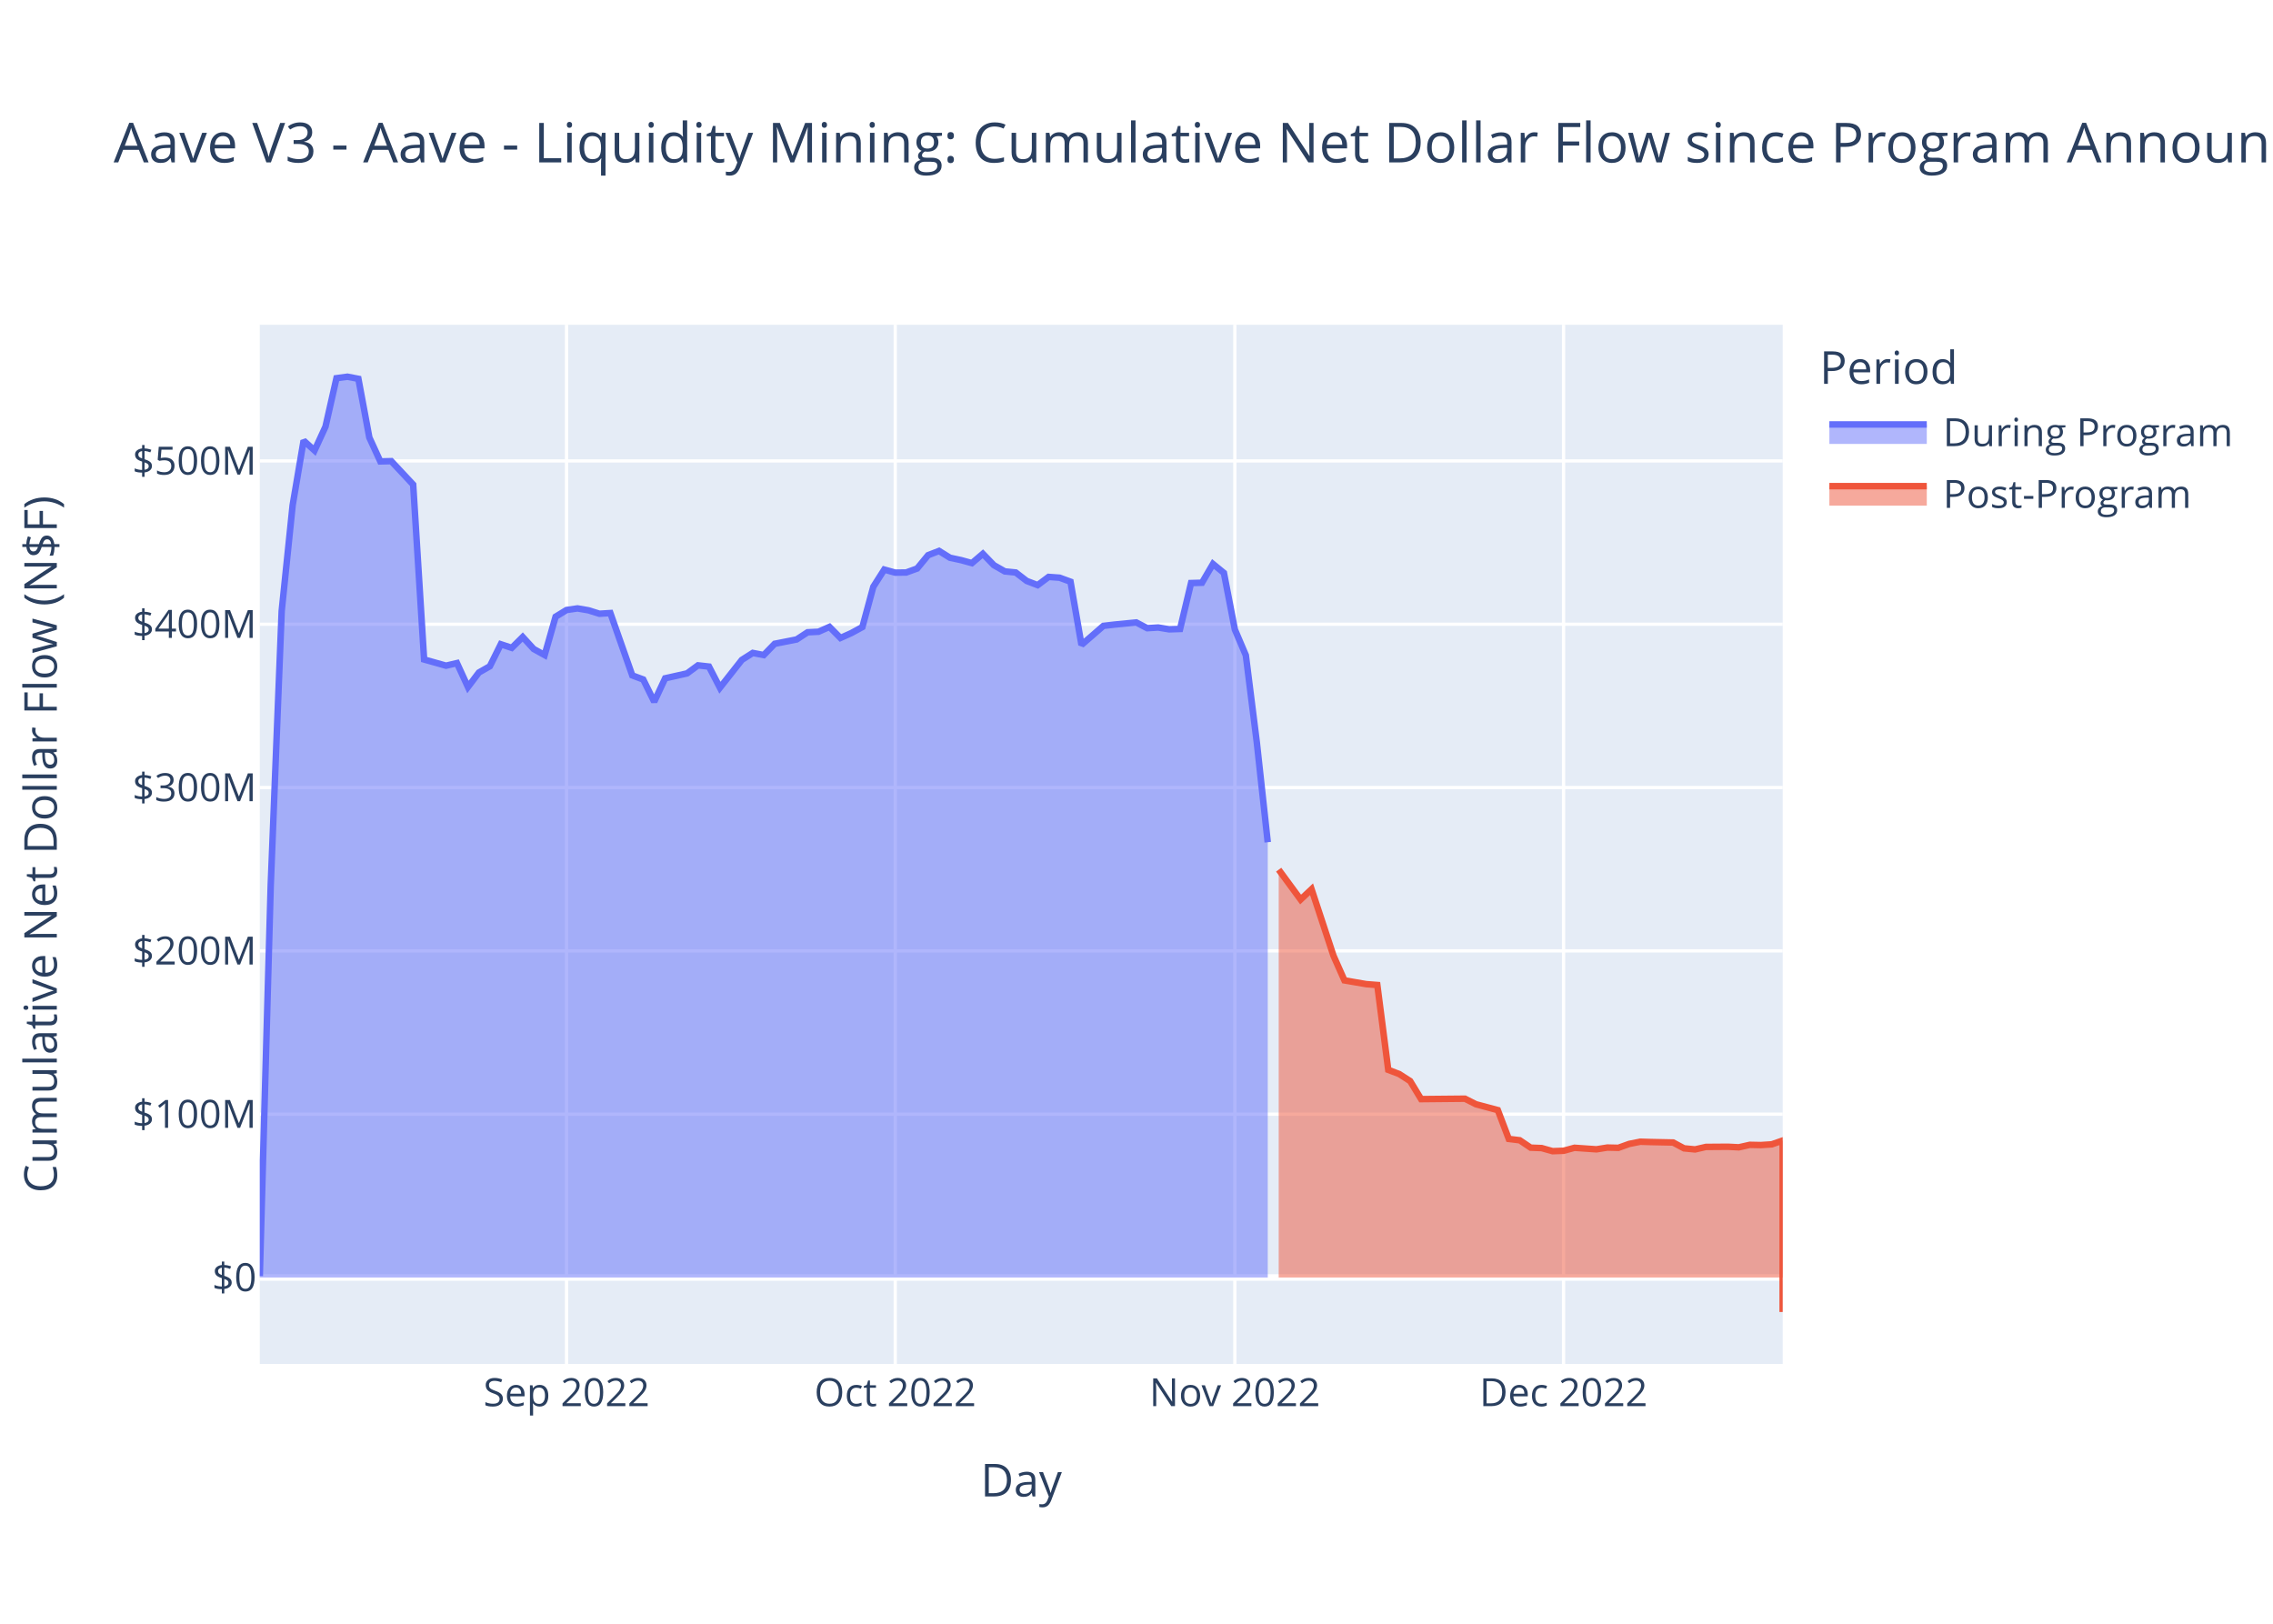
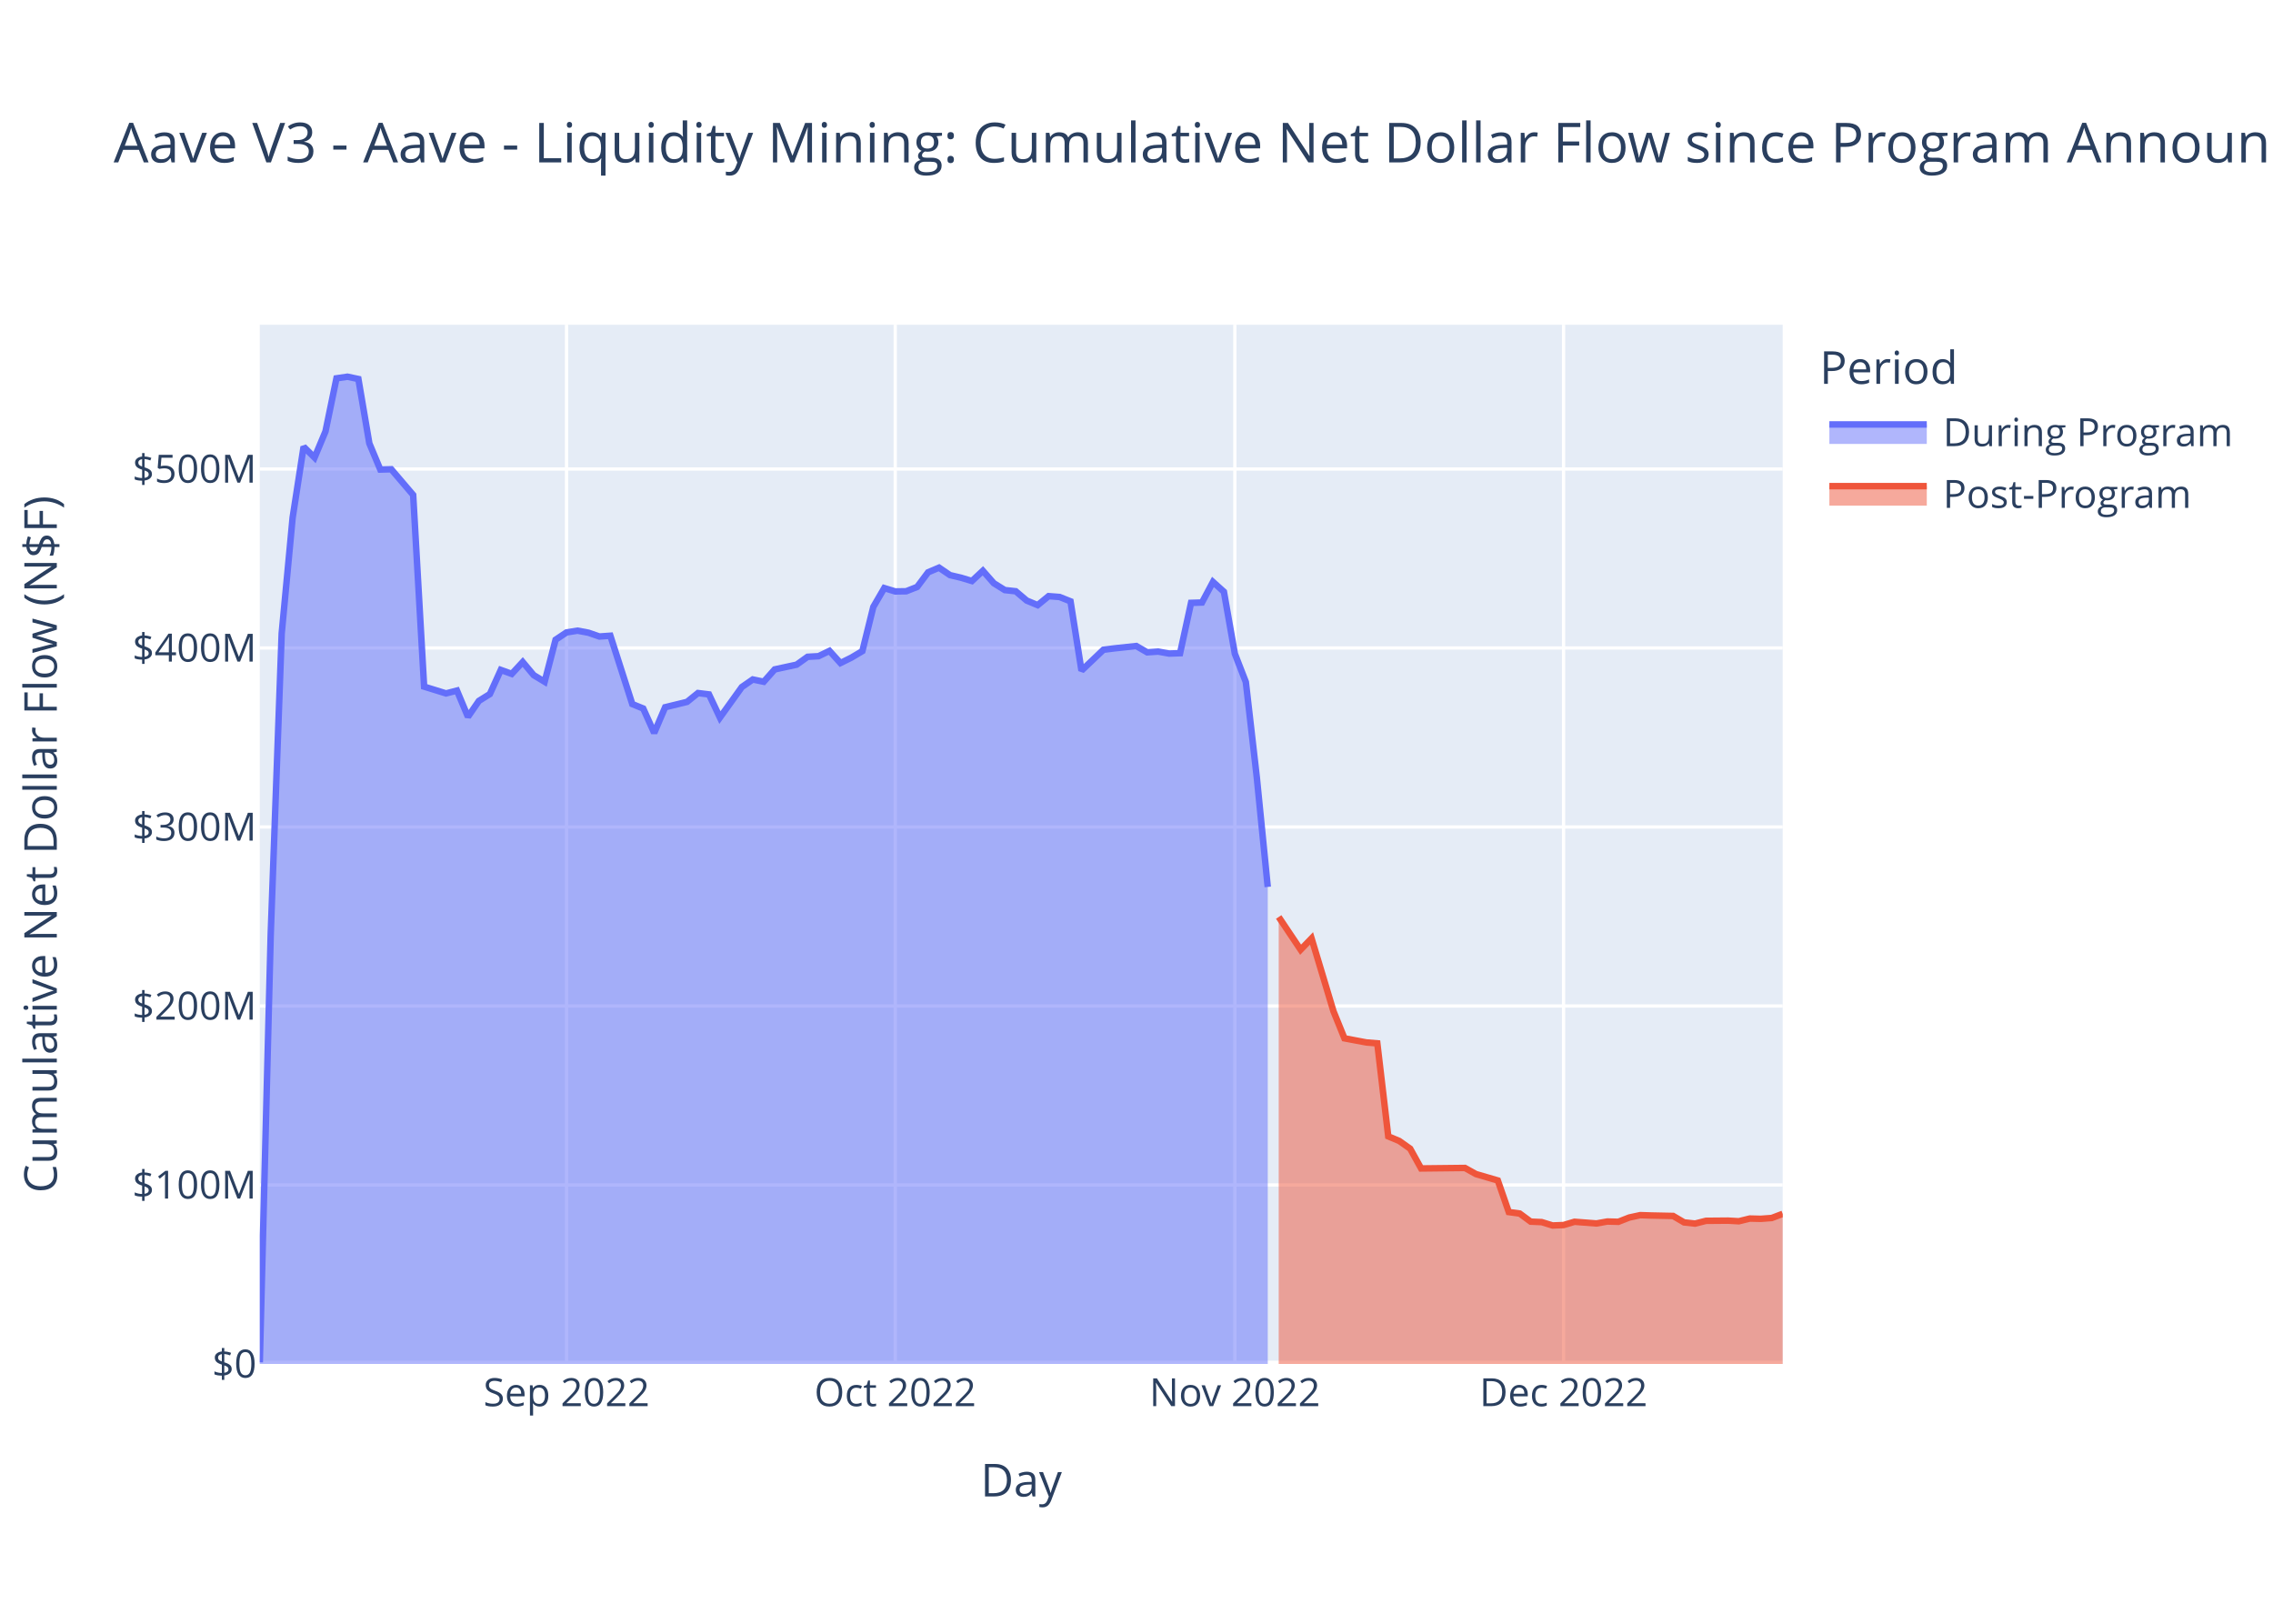
<svg xmlns="http://www.w3.org/2000/svg" class="main-svg" width="700" height="500" style="" viewBox="0 0 700 500">
  <rect x="0" y="0" width="700" height="500" style="fill: rgb(255, 255, 255); fill-opacity: 1;" />
-   <defs id="defs-35faea">
+   <defs id="defs-88be5b">
    <g class="clips">
-       <clipPath id="clip35faeaxyplot" class="plotclip">
+       <clipPath id="clip88be5bxyplot" class="plotclip">
        <rect width="469" height="320" />
      </clipPath>
-       <clipPath class="axesclip" id="clip35faeax">
+       <clipPath class="axesclip" id="clip88be5bx">
        <rect x="80" y="0" width="469" height="500" />
      </clipPath>
-       <clipPath class="axesclip" id="clip35faeay">
+       <clipPath class="axesclip" id="clip88be5by">
        <rect x="0" y="100" width="700" height="320" />
      </clipPath>
-       <clipPath class="axesclip" id="clip35faeaxy">
+       <clipPath class="axesclip" id="clip88be5bxy">
        <rect x="80" y="100" width="469" height="320" />
      </clipPath>
    </g>
    <g class="gradients" />
    <g class="patterns" />
  </defs>
  <g class="bglayer">
    <rect class="bg" x="80" y="100" width="469" height="320" style="fill: rgb(229, 236, 246); fill-opacity: 1; stroke-width: 0;" />
  </g>
  <g class="layer-below">
    <g class="imagelayer" />
    <g class="shapelayer" />
  </g>
  <g class="cartesianlayer">
    <g class="subplot xy">
      <g class="layer-subplot">
        <g class="shapelayer" />
        <g class="imagelayer" />
      </g>
      <g class="minor-gridlayer">
        <g class="x" />
        <g class="y" />
      </g>
      <g class="gridlayer">
        <g class="x">
          <path class="xgrid crisp" transform="translate(174.47,0)" d="M0,100v320" style="stroke: rgb(255, 255, 255); stroke-opacity: 1; stroke-width: 1px;" />
          <path class="xgrid crisp" transform="translate(275.7,0)" d="M0,100v320" style="stroke: rgb(255, 255, 255); stroke-opacity: 1; stroke-width: 1px;" />
          <path class="xgrid crisp" transform="translate(380.29,0)" d="M0,100v320" style="stroke: rgb(255, 255, 255); stroke-opacity: 1; stroke-width: 1px;" />
          <path class="xgrid crisp" transform="translate(481.52,0)" d="M0,100v320" style="stroke: rgb(255, 255, 255); stroke-opacity: 1; stroke-width: 1px;" />
        </g>
        <g class="y">
-           <path class="ygrid crisp" transform="translate(0,343.09)" d="M80,0h469" style="stroke: rgb(255, 255, 255); stroke-opacity: 1; stroke-width: 1px;" />
-           <path class="ygrid crisp" transform="translate(0,292.8)" d="M80,0h469" style="stroke: rgb(255, 255, 255); stroke-opacity: 1; stroke-width: 1px;" />
-           <path class="ygrid crisp" transform="translate(0,242.51)" d="M80,0h469" style="stroke: rgb(255, 255, 255); stroke-opacity: 1; stroke-width: 1px;" />
-           <path class="ygrid crisp" transform="translate(0,192.22)" d="M80,0h469" style="stroke: rgb(255, 255, 255); stroke-opacity: 1; stroke-width: 1px;" />
-           <path class="ygrid crisp" transform="translate(0,141.93)" d="M80,0h469" style="stroke: rgb(255, 255, 255); stroke-opacity: 1; stroke-width: 1px;" />
+           <path class="ygrid crisp" transform="translate(0,364.88)" d="M80,0h469" style="stroke: rgb(255, 255, 255); stroke-opacity: 1; stroke-width: 1px;" />
+           <path class="ygrid crisp" transform="translate(0,309.77)" d="M80,0h469" style="stroke: rgb(255, 255, 255); stroke-opacity: 1; stroke-width: 1px;" />
+           <path class="ygrid crisp" transform="translate(0,254.65)" d="M80,0h469" style="stroke: rgb(255, 255, 255); stroke-opacity: 1; stroke-width: 1px;" />
+           <path class="ygrid crisp" transform="translate(0,199.53)" d="M80,0h469" style="stroke: rgb(255, 255, 255); stroke-opacity: 1; stroke-width: 1px;" />
+           <path class="ygrid crisp" transform="translate(0,144.42)" d="M80,0h469" style="stroke: rgb(255, 255, 255); stroke-opacity: 1; stroke-width: 1px;" />
        </g>
      </g>
      <g class="zerolinelayer">
-         <path class="yzl zl crisp" transform="translate(0,393.38)" d="M80,0h469" style="stroke: rgb(255, 255, 255); stroke-opacity: 1; stroke-width: 2px;" />
+         <path class="yzl zl crisp" transform="translate(0,420)" d="M80,0h469" style="stroke: rgb(255, 255, 255); stroke-opacity: 1; stroke-width: 2px;" />
      </g>
      <path class="xlines-below" />
      <path class="ylines-below" />
      <g class="overlines-below" />
      <g class="xaxislayer-below" />
      <g class="yaxislayer-below" />
      <g class="overaxes-below" />
-       <g class="plot" transform="translate(80,100)" clip-path="url(#clip35faeaxyplot)">
+       <g class="plot" transform="translate(80,100)" clip-path="url(#clip88be5bxyplot)">
        <g class="scatterlayer mlayer">
-           <g class="trace scatter traceb23a13" style="stroke-miterlimit: 2;">
+           <g class="trace scatter tracec14449" style="stroke-miterlimit: 2;">
            <g class="fills">
              <g>
-                 <path class="js-fill" d="M310.42,293.38L0,293.38L0,292.93L3.37,172.64L6.75,88.12L10.12,55.6L13.5,35.67L16.87,38.72L20.24,31.37L23.62,16.46L26.99,16L30.37,16.65L33.74,34.72L37.12,42.08L40.49,42L47.24,49.22L50.61,103.08L57.36,104.98L60.73,104.19L64.11,111.55L67.48,107.09L70.86,105.16L74.23,98.38L77.6,99.5L80.98,96.16L84.35,99.84L87.73,101.71L91.1,89.91L94.47,87.84L97.85,87.35L101.22,87.93L104.6,88.99L107.97,88.78L114.72,107.98L118.09,109.23L121.47,116.09L124.84,108.87L131.59,107.36L134.96,104.88L138.34,105.26L141.71,111.77L148.46,103.2L151.83,101.06L155.21,101.71L158.58,98.24L165.33,96.91L168.71,94.7L172.08,94.53L175.45,93.04L178.83,96.45L182.2,94.93L185.58,93.09L188.95,80.68L192.32,75.39L195.7,76.33L199.07,76.29L202.45,75.06L205.82,70.96L209.19,69.65L212.57,71.75L215.94,72.47L219.32,73.4L222.69,70.53L226.06,74.02L229.44,75.95L232.81,76.29L236.19,78.89L239.56,80.18L242.94,77.65L246.31,77.89L249.68,79.12L253.06,98.58L256.43,95.66L259.81,92.72L263.18,92.33L269.93,91.67L273.3,93.44L276.68,93.23L280.05,93.79L283.42,93.68L286.8,79.54L290.17,79.44L293.55,73.66L296.92,76.42L300.29,93.85L303.67,101.78L307.04,128.51L310.42,159.35" style="fill: rgb(99, 110, 250); fill-opacity: 0.5; stroke-width: 0;" />
+                 <path class="js-fill" d="M310.42,320L0,320L0,319.5L3.37,187.67L6.75,95.04L10.12,59.4L13.5,37.56L16.87,40.9L20.24,32.84L23.62,16.5L26.99,16L30.37,16.71L33.74,36.52L37.12,44.59L40.49,44.5L47.24,52.41L50.61,111.43L57.36,113.52L60.73,112.65L64.11,120.72L67.48,115.83L70.86,113.72L74.23,106.29L77.6,107.51L80.98,103.86L84.35,107.89L87.73,109.93L91.1,97L94.47,94.74L97.85,94.2L101.22,94.83L104.6,96L107.97,95.76L114.72,116.8L118.09,118.17L121.47,125.69L124.84,117.78L131.59,116.13L134.96,113.41L138.34,113.83L141.71,120.96L148.46,111.56L151.83,109.23L155.21,109.93L158.58,106.13L165.33,104.67L168.71,102.25L172.08,102.06L175.45,100.43L178.83,104.17L182.2,102.5L185.58,100.49L188.95,86.88L192.32,81.09L195.7,82.12L199.07,82.07L202.45,80.73L205.82,76.23L209.19,74.8L212.57,77.1L215.94,77.89L219.32,78.91L222.69,75.76L226.06,79.59L229.44,81.7L232.81,82.07L236.19,84.93L239.56,86.34L242.94,83.57L246.31,83.83L249.68,85.17L253.06,106.5L256.43,103.3L259.81,100.08L263.18,99.65L269.93,98.93L273.3,100.87L276.68,100.64L280.05,101.25L283.42,101.14L286.8,85.64L290.17,85.53L293.55,79.19L296.92,82.22L300.29,101.32L303.67,110.01L307.04,139.31L310.42,173.11" style="fill: rgb(99, 110, 250); fill-opacity: 0.5; stroke-width: 0;" />
              </g>
            </g>
            <g class="errorbars" />
            <g class="lines">
-               <path class="js-line" d="M0,292.93L3.37,172.64L6.75,88.12L10.12,55.6L13.5,35.67L16.87,38.72L20.24,31.37L23.62,16.46L26.99,16L30.37,16.65L33.74,34.72L37.12,42.08L40.49,42L47.24,49.22L50.61,103.08L57.36,104.98L60.73,104.19L64.11,111.55L67.48,107.09L70.86,105.16L74.23,98.38L77.6,99.5L80.98,96.16L84.35,99.84L87.73,101.71L91.1,89.91L94.47,87.84L97.85,87.35L101.22,87.93L104.6,88.99L107.97,88.78L114.72,107.98L118.09,109.23L121.47,116.09L124.84,108.87L131.59,107.36L134.96,104.88L138.34,105.26L141.71,111.77L148.46,103.2L151.83,101.06L155.21,101.71L158.58,98.24L165.33,96.91L168.71,94.7L172.08,94.53L175.45,93.04L178.83,96.45L182.2,94.93L185.58,93.09L188.95,80.68L192.32,75.39L195.7,76.33L199.07,76.29L202.45,75.06L205.82,70.96L209.19,69.65L212.57,71.75L215.94,72.47L219.32,73.4L222.69,70.53L226.06,74.02L229.44,75.95L232.81,76.29L236.19,78.89L239.56,80.18L242.94,77.65L246.31,77.89L249.68,79.12L253.06,98.58L256.43,95.66L259.81,92.72L263.18,92.33L269.93,91.67L273.3,93.44L276.68,93.23L280.05,93.79L283.42,93.68L286.8,79.54L290.17,79.44L293.55,73.66L296.92,76.42L300.29,93.85L303.67,101.78L307.04,128.51L310.42,159.35" style="vector-effect: non-scaling-stroke; fill: none; stroke: rgb(99, 110, 250); stroke-opacity: 1; stroke-width: 2px; opacity: 1;" />
+               <path class="js-line" d="M0,319.5L3.37,187.67L6.75,95.04L10.12,59.4L13.5,37.56L16.87,40.9L20.24,32.84L23.62,16.5L26.99,16L30.37,16.71L33.74,36.52L37.12,44.59L40.49,44.5L47.24,52.41L50.61,111.43L57.36,113.52L60.73,112.65L64.11,120.72L67.48,115.83L70.86,113.72L74.23,106.29L77.6,107.51L80.98,103.86L84.35,107.89L87.73,109.93L91.1,97L94.47,94.74L97.85,94.2L101.22,94.83L104.6,96L107.97,95.76L114.72,116.8L118.09,118.17L121.47,125.69L124.84,117.78L131.59,116.13L134.96,113.41L138.34,113.83L141.71,120.96L148.46,111.56L151.83,109.23L155.21,109.93L158.58,106.13L165.33,104.67L168.71,102.25L172.08,102.06L175.45,100.43L178.83,104.17L182.2,102.5L185.58,100.49L188.95,86.88L192.32,81.09L195.7,82.12L199.07,82.07L202.45,80.73L205.82,76.23L209.19,74.8L212.57,77.1L215.94,77.89L219.32,78.91L222.69,75.76L226.06,79.59L229.44,81.7L232.81,82.07L236.19,84.93L239.56,86.34L242.94,83.57L246.31,83.83L249.68,85.17L253.06,106.5L256.43,103.3L259.81,100.08L263.18,99.65L269.93,98.93L273.3,100.87L276.68,100.64L280.05,101.25L283.42,101.14L286.8,85.64L290.17,85.53L293.55,79.19L296.92,82.22L300.29,101.32L303.67,110.01L307.04,139.31L310.42,173.11" style="vector-effect: non-scaling-stroke; fill: none; stroke: rgb(99, 110, 250); stroke-opacity: 1; stroke-width: 2px; opacity: 1;" />
            </g>
            <g class="points" />
            <g class="text" />
          </g>
-           <g class="trace scatter trace19cb08" style="stroke-miterlimit: 2;">
+           <g class="trace scatter trace6e2347" style="stroke-miterlimit: 2;">
            <g class="fills">
              <g>
-                 <path class="js-fill" d="M469,293.38L313.79,293.38L313.79,167.8L320.54,176.99L323.91,173.82L330.66,194.3L334.04,201.89L340.78,203.05L344.16,203.31L347.53,229.44L350.91,230.73L354.28,232.9L357.65,238.45L371.15,238.32L374.53,240.03L381.27,241.83L384.65,250.71L388.02,251.12L391.4,253.4L394.77,253.53L398.14,254.48L401.52,254.36L404.89,253.44L411.64,253.91L415.01,253.37L418.39,253.45L421.76,252.24L425.14,251.57L428.51,251.67L435.26,251.81L438.63,253.61L442.01,253.94L445.38,253.17L452.13,253.12L455.5,253.29L458.88,252.53L462.25,252.6L465.63,252.38L469,251.21L469,304" style="fill: rgb(239, 85, 59); fill-opacity: 0.5; stroke-width: 0;" />
+                 <path class="js-fill" d="M469,320L313.79,320L313.79,182.37L320.54,192.44L323.91,188.96L330.66,211.4L334.04,219.73L340.78,221L344.16,221.28L347.53,249.92L350.91,251.33L354.28,253.72L357.65,259.8L371.15,259.65L374.53,261.53L381.27,263.5L384.65,273.23L388.02,273.69L391.4,276.18L394.77,276.32L398.14,277.36L401.52,277.23L404.89,276.22L411.64,276.74L415.01,276.14L418.39,276.23L421.76,274.91L425.14,274.18L428.51,274.29L435.26,274.43L438.63,276.41L442.01,276.78L445.38,275.93L452.13,275.87L455.5,276.06L458.88,275.23L462.25,275.31L465.63,275.06L469,273.78" style="fill: rgb(239, 85, 59); fill-opacity: 0.5; stroke-width: 0;" />
              </g>
            </g>
            <g class="errorbars" />
            <g class="lines">
-               <path class="js-line" d="M313.79,167.8L320.54,176.99L323.91,173.82L330.66,194.3L334.04,201.89L340.78,203.05L344.16,203.31L347.53,229.44L350.91,230.73L354.28,232.9L357.65,238.45L371.15,238.32L374.53,240.03L381.27,241.83L384.65,250.71L388.02,251.12L391.4,253.4L394.77,253.53L398.14,254.48L401.52,254.36L404.89,253.44L411.64,253.91L415.01,253.37L418.39,253.45L421.76,252.24L425.14,251.57L428.51,251.67L435.26,251.81L438.63,253.61L442.01,253.94L445.38,253.17L452.13,253.12L455.5,253.29L458.88,252.53L462.25,252.6L465.63,252.38L469,251.21L469,304" style="vector-effect: non-scaling-stroke; fill: none; stroke: rgb(239, 85, 59); stroke-opacity: 1; stroke-width: 2px; opacity: 1;" />
+               <path class="js-line" d="M313.79,182.37L320.54,192.44L323.91,188.96L330.66,211.4L334.04,219.73L340.78,221L344.16,221.28L347.53,249.92L350.91,251.33L354.28,253.72L357.65,259.8L371.15,259.65L374.53,261.53L381.27,263.5L384.65,273.23L388.02,273.69L391.4,276.18L394.77,276.32L398.14,277.36L401.52,277.23L404.89,276.22L411.64,276.74L415.01,276.14L418.39,276.23L421.76,274.91L425.14,274.18L428.51,274.29L435.26,274.43L438.63,276.41L442.01,276.78L445.38,275.93L452.13,275.87L455.5,276.06L458.88,275.23L462.25,275.31L465.63,275.06L469,273.78" style="vector-effect: non-scaling-stroke; fill: none; stroke: rgb(239, 85, 59); stroke-opacity: 1; stroke-width: 2px; opacity: 1;" />
            </g>
            <g class="points" />
            <g class="text" />
          </g>
        </g>
      </g>
      <g class="overplot" />
      <path class="xlines-above crisp" d="M0,0" style="fill: none;" />
      <path class="ylines-above crisp" d="M0,0" style="fill: none;" />
      <g class="overlines-above" />
      <g class="xaxislayer-above">
        <g class="xtick">
          <text text-anchor="middle" x="0" y="433" transform="translate(174.47,0)" style="font-family: 'Open Sans', verdana, arial, sans-serif; font-size: 12px; fill: rgb(42, 63, 95); fill-opacity: 1; white-space: pre; opacity: 1;">Sep 2022</text>
        </g>
        <g class="xtick">
          <text text-anchor="middle" x="0" y="433" style="font-family: 'Open Sans', verdana, arial, sans-serif; font-size: 12px; fill: rgb(42, 63, 95); fill-opacity: 1; white-space: pre; opacity: 1;" transform="translate(275.7,0)">Oct 2022</text>
        </g>
        <g class="xtick">
          <text text-anchor="middle" x="0" y="433" style="font-family: 'Open Sans', verdana, arial, sans-serif; font-size: 12px; fill: rgb(42, 63, 95); fill-opacity: 1; white-space: pre; opacity: 1;" transform="translate(380.29,0)">Nov 2022</text>
        </g>
        <g class="xtick">
          <text text-anchor="middle" x="0" y="433" style="font-family: 'Open Sans', verdana, arial, sans-serif; font-size: 12px; fill: rgb(42, 63, 95); fill-opacity: 1; white-space: pre; opacity: 1;" transform="translate(481.52,0)">Dec 2022</text>
        </g>
      </g>
      <g class="yaxislayer-above">
        <g class="ytick">
-           <text text-anchor="end" x="79" y="4.2" transform="translate(0,393.38)" style="font-family: 'Open Sans', verdana, arial, sans-serif; font-size: 12px; fill: rgb(42, 63, 95); fill-opacity: 1; white-space: pre; opacity: 1;">$0</text>
-         </g>
-         <g class="ytick">
-           <text text-anchor="end" x="79" y="4.2" style="font-family: 'Open Sans', verdana, arial, sans-serif; font-size: 12px; fill: rgb(42, 63, 95); fill-opacity: 1; white-space: pre; opacity: 1;" transform="translate(0,343.09)">$100M</text>
-         </g>
-         <g class="ytick">
-           <text text-anchor="end" x="79" y="4.2" style="font-family: 'Open Sans', verdana, arial, sans-serif; font-size: 12px; fill: rgb(42, 63, 95); fill-opacity: 1; white-space: pre; opacity: 1;" transform="translate(0,292.8)">$200M</text>
-         </g>
-         <g class="ytick">
-           <text text-anchor="end" x="79" y="4.2" style="font-family: 'Open Sans', verdana, arial, sans-serif; font-size: 12px; fill: rgb(42, 63, 95); fill-opacity: 1; white-space: pre; opacity: 1;" transform="translate(0,242.51)">$300M</text>
-         </g>
-         <g class="ytick">
-           <text text-anchor="end" x="79" y="4.2" style="font-family: 'Open Sans', verdana, arial, sans-serif; font-size: 12px; fill: rgb(42, 63, 95); fill-opacity: 1; white-space: pre; opacity: 1;" transform="translate(0,192.22)">$400M</text>
-         </g>
-         <g class="ytick">
-           <text text-anchor="end" x="79" y="4.2" style="font-family: 'Open Sans', verdana, arial, sans-serif; font-size: 12px; fill: rgb(42, 63, 95); fill-opacity: 1; white-space: pre; opacity: 1;" transform="translate(0,141.93)">$500M</text>
+           <text text-anchor="end" x="79" y="4.2" transform="translate(0,420)" style="font-family: 'Open Sans', verdana, arial, sans-serif; font-size: 12px; fill: rgb(42, 63, 95); fill-opacity: 1; white-space: pre; opacity: 1;">$0</text>
+         </g>
+         <g class="ytick">
+           <text text-anchor="end" x="79" y="4.2" style="font-family: 'Open Sans', verdana, arial, sans-serif; font-size: 12px; fill: rgb(42, 63, 95); fill-opacity: 1; white-space: pre; opacity: 1;" transform="translate(0,364.88)">$100M</text>
+         </g>
+         <g class="ytick">
+           <text text-anchor="end" x="79" y="4.2" style="font-family: 'Open Sans', verdana, arial, sans-serif; font-size: 12px; fill: rgb(42, 63, 95); fill-opacity: 1; white-space: pre; opacity: 1;" transform="translate(0,309.77)">$200M</text>
+         </g>
+         <g class="ytick">
+           <text text-anchor="end" x="79" y="4.2" style="font-family: 'Open Sans', verdana, arial, sans-serif; font-size: 12px; fill: rgb(42, 63, 95); fill-opacity: 1; white-space: pre; opacity: 1;" transform="translate(0,254.65)">$300M</text>
+         </g>
+         <g class="ytick">
+           <text text-anchor="end" x="79" y="4.2" style="font-family: 'Open Sans', verdana, arial, sans-serif; font-size: 12px; fill: rgb(42, 63, 95); fill-opacity: 1; white-space: pre; opacity: 1;" transform="translate(0,199.53)">$400M</text>
+         </g>
+         <g class="ytick">
+           <text text-anchor="end" x="79" y="4.2" style="font-family: 'Open Sans', verdana, arial, sans-serif; font-size: 12px; fill: rgb(42, 63, 95); fill-opacity: 1; white-space: pre; opacity: 1;" transform="translate(0,144.42)">$500M</text>
        </g>
      </g>
      <g class="overaxes-above" />
    </g>
  </g>
  <g class="polarlayer" />
  <g class="smithlayer" />
  <g class="ternarylayer" />
  <g class="geolayer" />
  <g class="funnelarealayer" />
  <g class="pielayer" />
  <g class="iciclelayer" />
  <g class="treemaplayer" />
  <g class="sunburstlayer" />
  <g class="glimages" />
-   <defs id="topdefs-35faea">
+   <defs id="topdefs-88be5b">
    <g class="clips" />
-     <clipPath id="legend35faea">
+     <clipPath id="legend88be5b">
      <rect width="130" height="67" x="0" y="0" />
    </clipPath>
  </defs>
  <g class="layer-above">
    <g class="imagelayer" />
    <g class="shapelayer" />
  </g>
  <g class="infolayer">
    <g class="legend" pointer-events="all" transform="translate(558.38,100)">
      <rect class="bg" shape-rendering="crispEdges" width="130" height="67" x="0" y="0" style="stroke: rgb(68, 68, 68); stroke-opacity: 1; fill: rgb(255, 255, 255); fill-opacity: 1; stroke-width: 0px;" />
-       <g class="scrollbox" transform="" clip-path="url(#legend35faea)">
+       <g class="scrollbox" transform="" clip-path="url(#legend88be5b)">
        <text class="legendtitletext" text-anchor="start" x="2" y="18.2" style="font-family: 'Open Sans', verdana, arial, sans-serif; font-size: 14px; fill: rgb(42, 63, 95); fill-opacity: 1; white-space: pre;">Period</text>
        <g class="groups">
          <g class="traces" transform="translate(0,32.7)" style="opacity: 1;">
            <text class="legendtext" text-anchor="start" x="40" y="4.68" style="font-family: 'Open Sans', verdana, arial, sans-serif; font-size: 12px; fill: rgb(42, 63, 95); fill-opacity: 1; white-space: pre;">During Program</text>
            <g class="layers">
              <g class="legendfill">
                <path class="js-fill" d="M5,-2h30v6h-30z" style="stroke-width: 0; fill: rgb(99, 110, 250); fill-opacity: 0.5;" />
              </g>
              <g class="legendlines">
                <path class="js-line" d="M5,-2h30" style="fill: none; stroke: rgb(99, 110, 250); stroke-opacity: 1; stroke-width: 2px;" />
              </g>
              <g class="legendsymbols">
                <g class="legendpoints" />
              </g>
            </g>
            <rect class="legendtoggle" x="0" y="-9.5" width="124.703" height="19" style="fill: rgb(0, 0, 0); fill-opacity: 0;" />
          </g>
          <g class="traces" transform="translate(0,51.7)" style="opacity: 1;">
            <text class="legendtext" text-anchor="start" x="40" y="4.68" style="font-family: 'Open Sans', verdana, arial, sans-serif; font-size: 12px; fill: rgb(42, 63, 95); fill-opacity: 1; white-space: pre;">Post-Program</text>
            <g class="layers">
              <g class="legendfill">
                <path class="js-fill" d="M5,-2h30v6h-30z" style="stroke-width: 0; fill: rgb(239, 85, 59); fill-opacity: 0.5;" />
              </g>
              <g class="legendlines">
                <path class="js-line" d="M5,-2h30" style="fill: none; stroke: rgb(239, 85, 59); stroke-opacity: 1; stroke-width: 2px;" />
              </g>
              <g class="legendsymbols">
                <g class="legendpoints" />
              </g>
            </g>
            <rect class="legendtoggle" x="0" y="-9.5" width="124.703" height="19" style="fill: rgb(0, 0, 0); fill-opacity: 0;" />
          </g>
        </g>
      </g>
      <rect class="scrollbar" rx="20" ry="3" width="0" height="0" x="0" y="0" style="fill: rgb(128, 139, 164); fill-opacity: 1;" />
    </g>
    <g class="g-gtitle">
      <text class="gtitle" x="35" y="50" text-anchor="start" dy="0em" style="font-family: 'Open Sans', verdana, arial, sans-serif; font-size: 17px; fill: rgb(42, 63, 95); opacity: 1; font-weight: normal; white-space: pre;">Aave V3 - Aave - Liquidity Mining: Cumulative Net Dollar Flow since Program Announcement</text>
    </g>
    <g class="g-xtitle">
      <text class="xtitle" x="314.5" y="460.8" text-anchor="middle" style="font-family: 'Open Sans', verdana, arial, sans-serif; font-size: 14px; fill: rgb(42, 63, 95); opacity: 1; font-weight: normal; white-space: pre;">Day</text>
    </g>
    <g class="g-ytitle">
      <text class="ytitle" transform="rotate(-90,17.49688,260)" x="17.497" y="260" text-anchor="middle" style="font-family: 'Open Sans', verdana, arial, sans-serif; font-size: 14px; fill: rgb(42, 63, 95); opacity: 1; font-weight: normal; white-space: pre;">Cumulative Net Dollar Flow (N$F)</text>
    </g>
  </g>
</svg>
